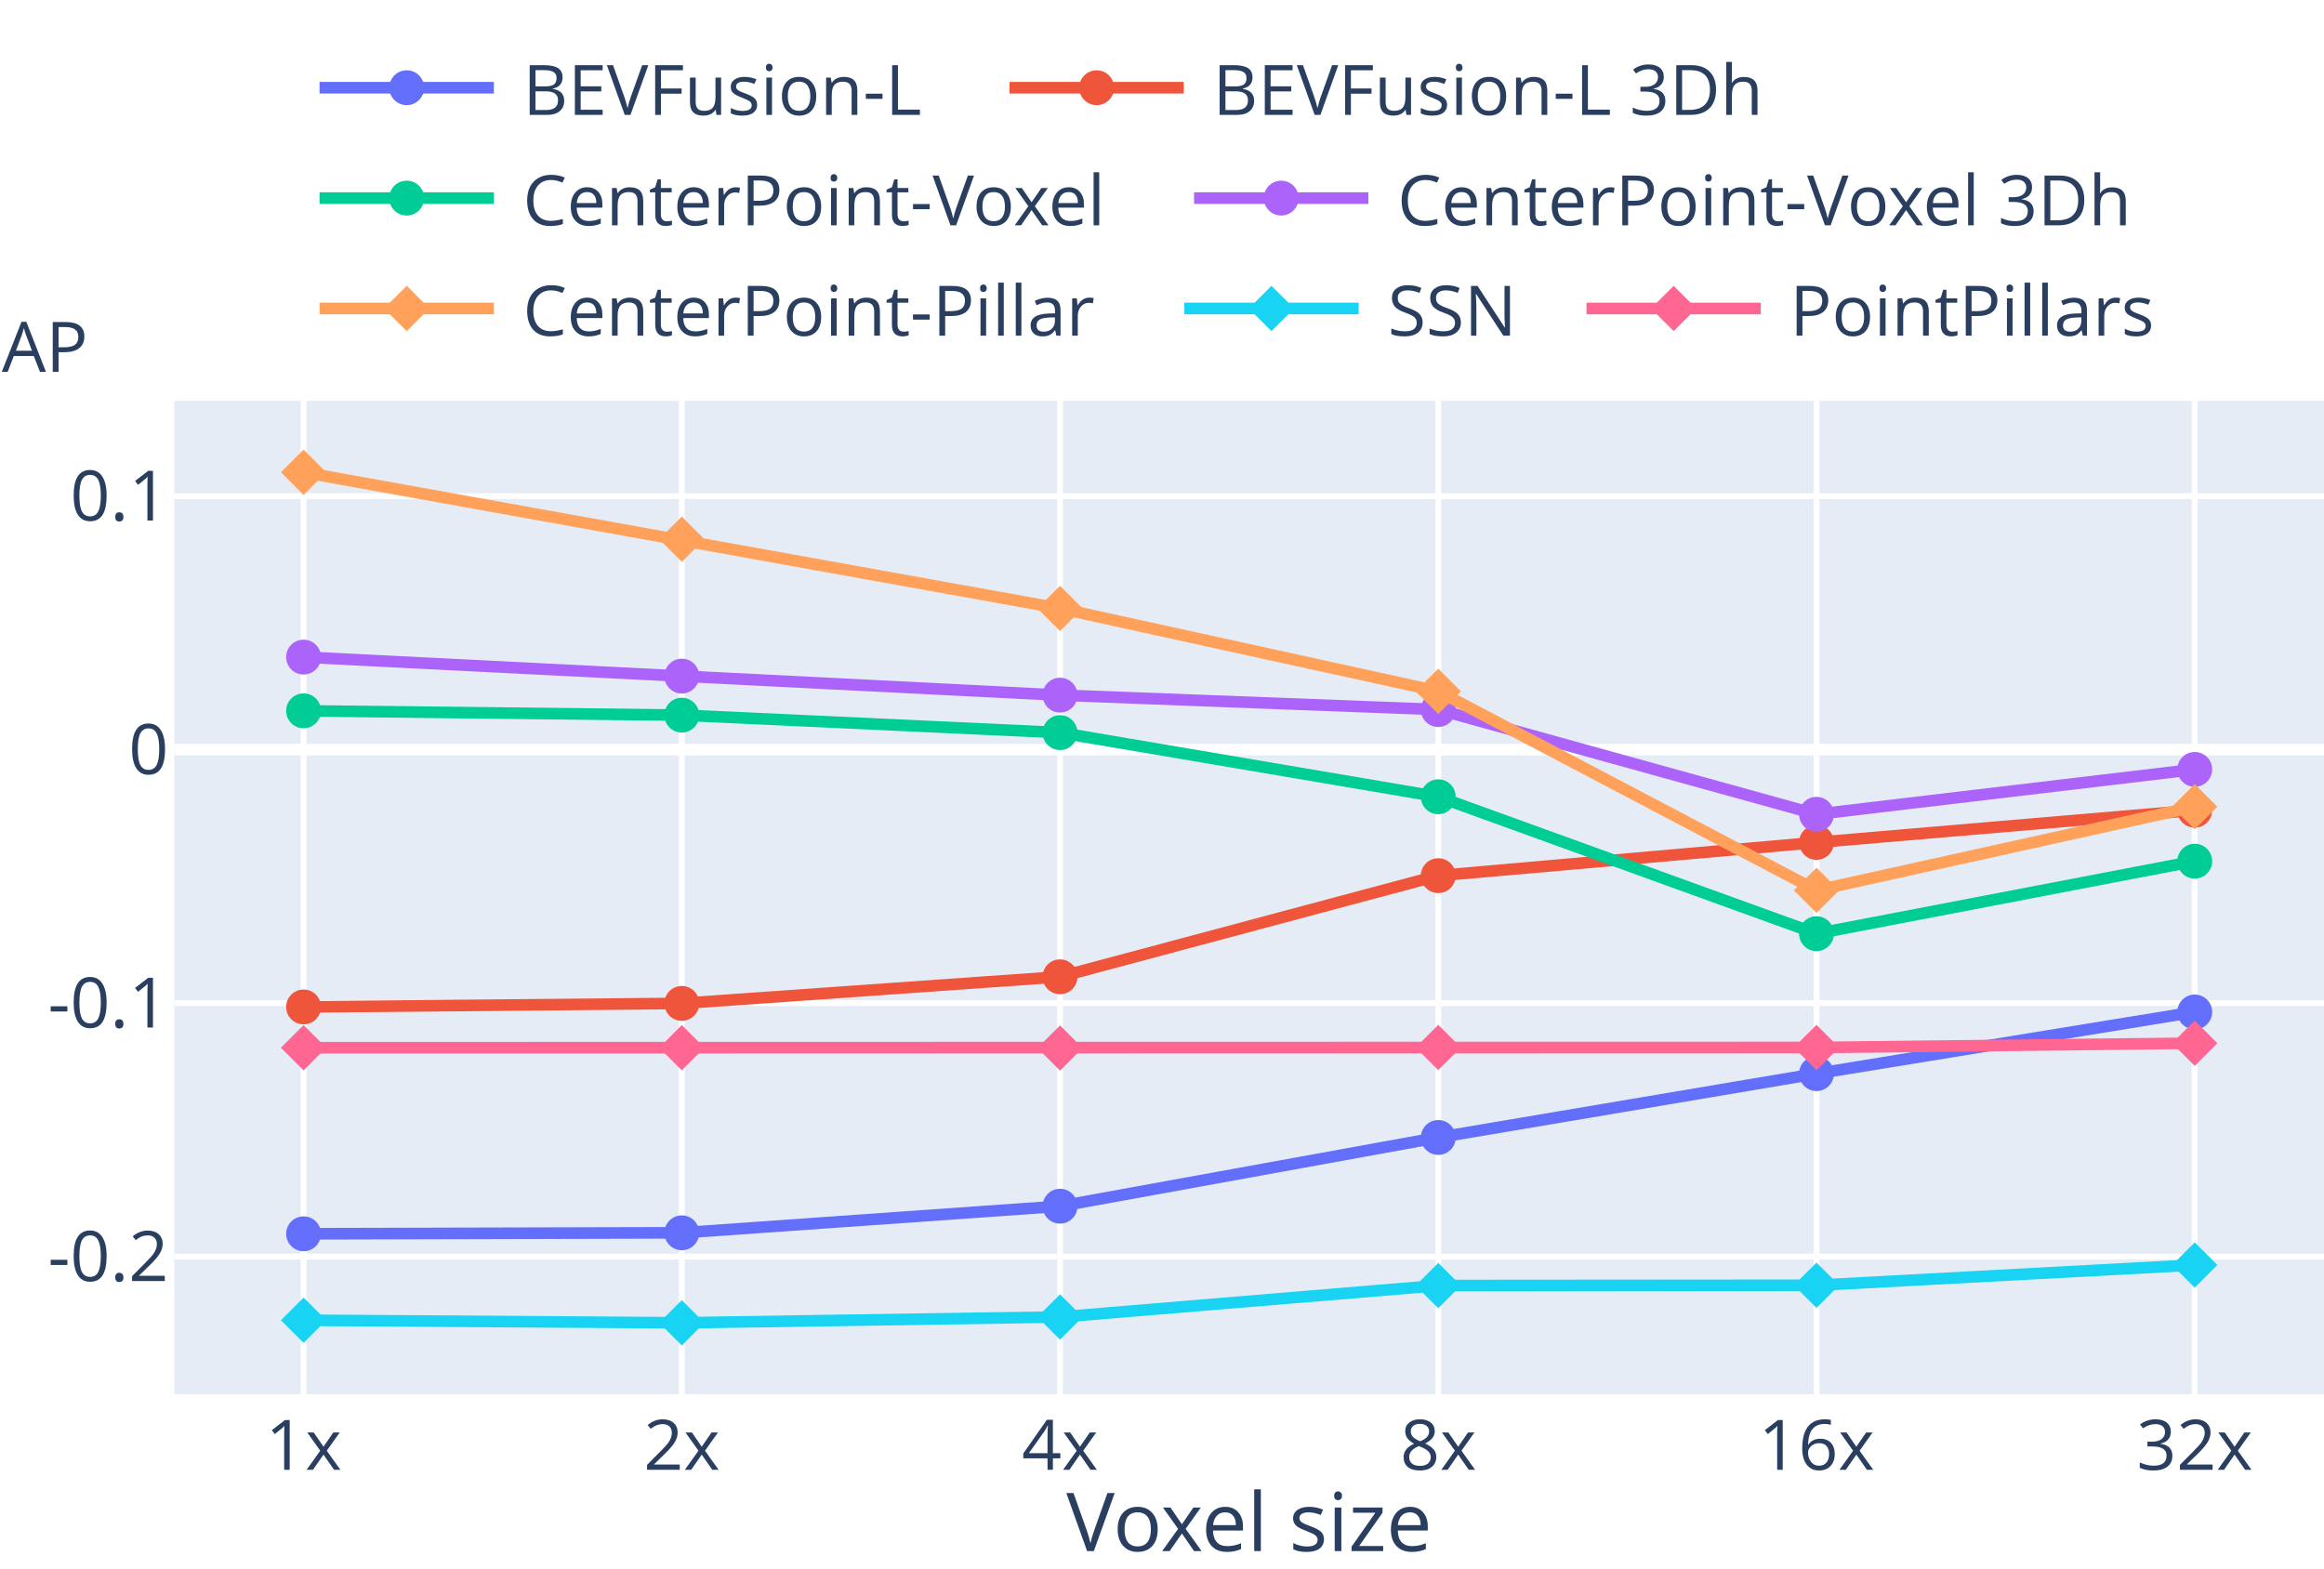
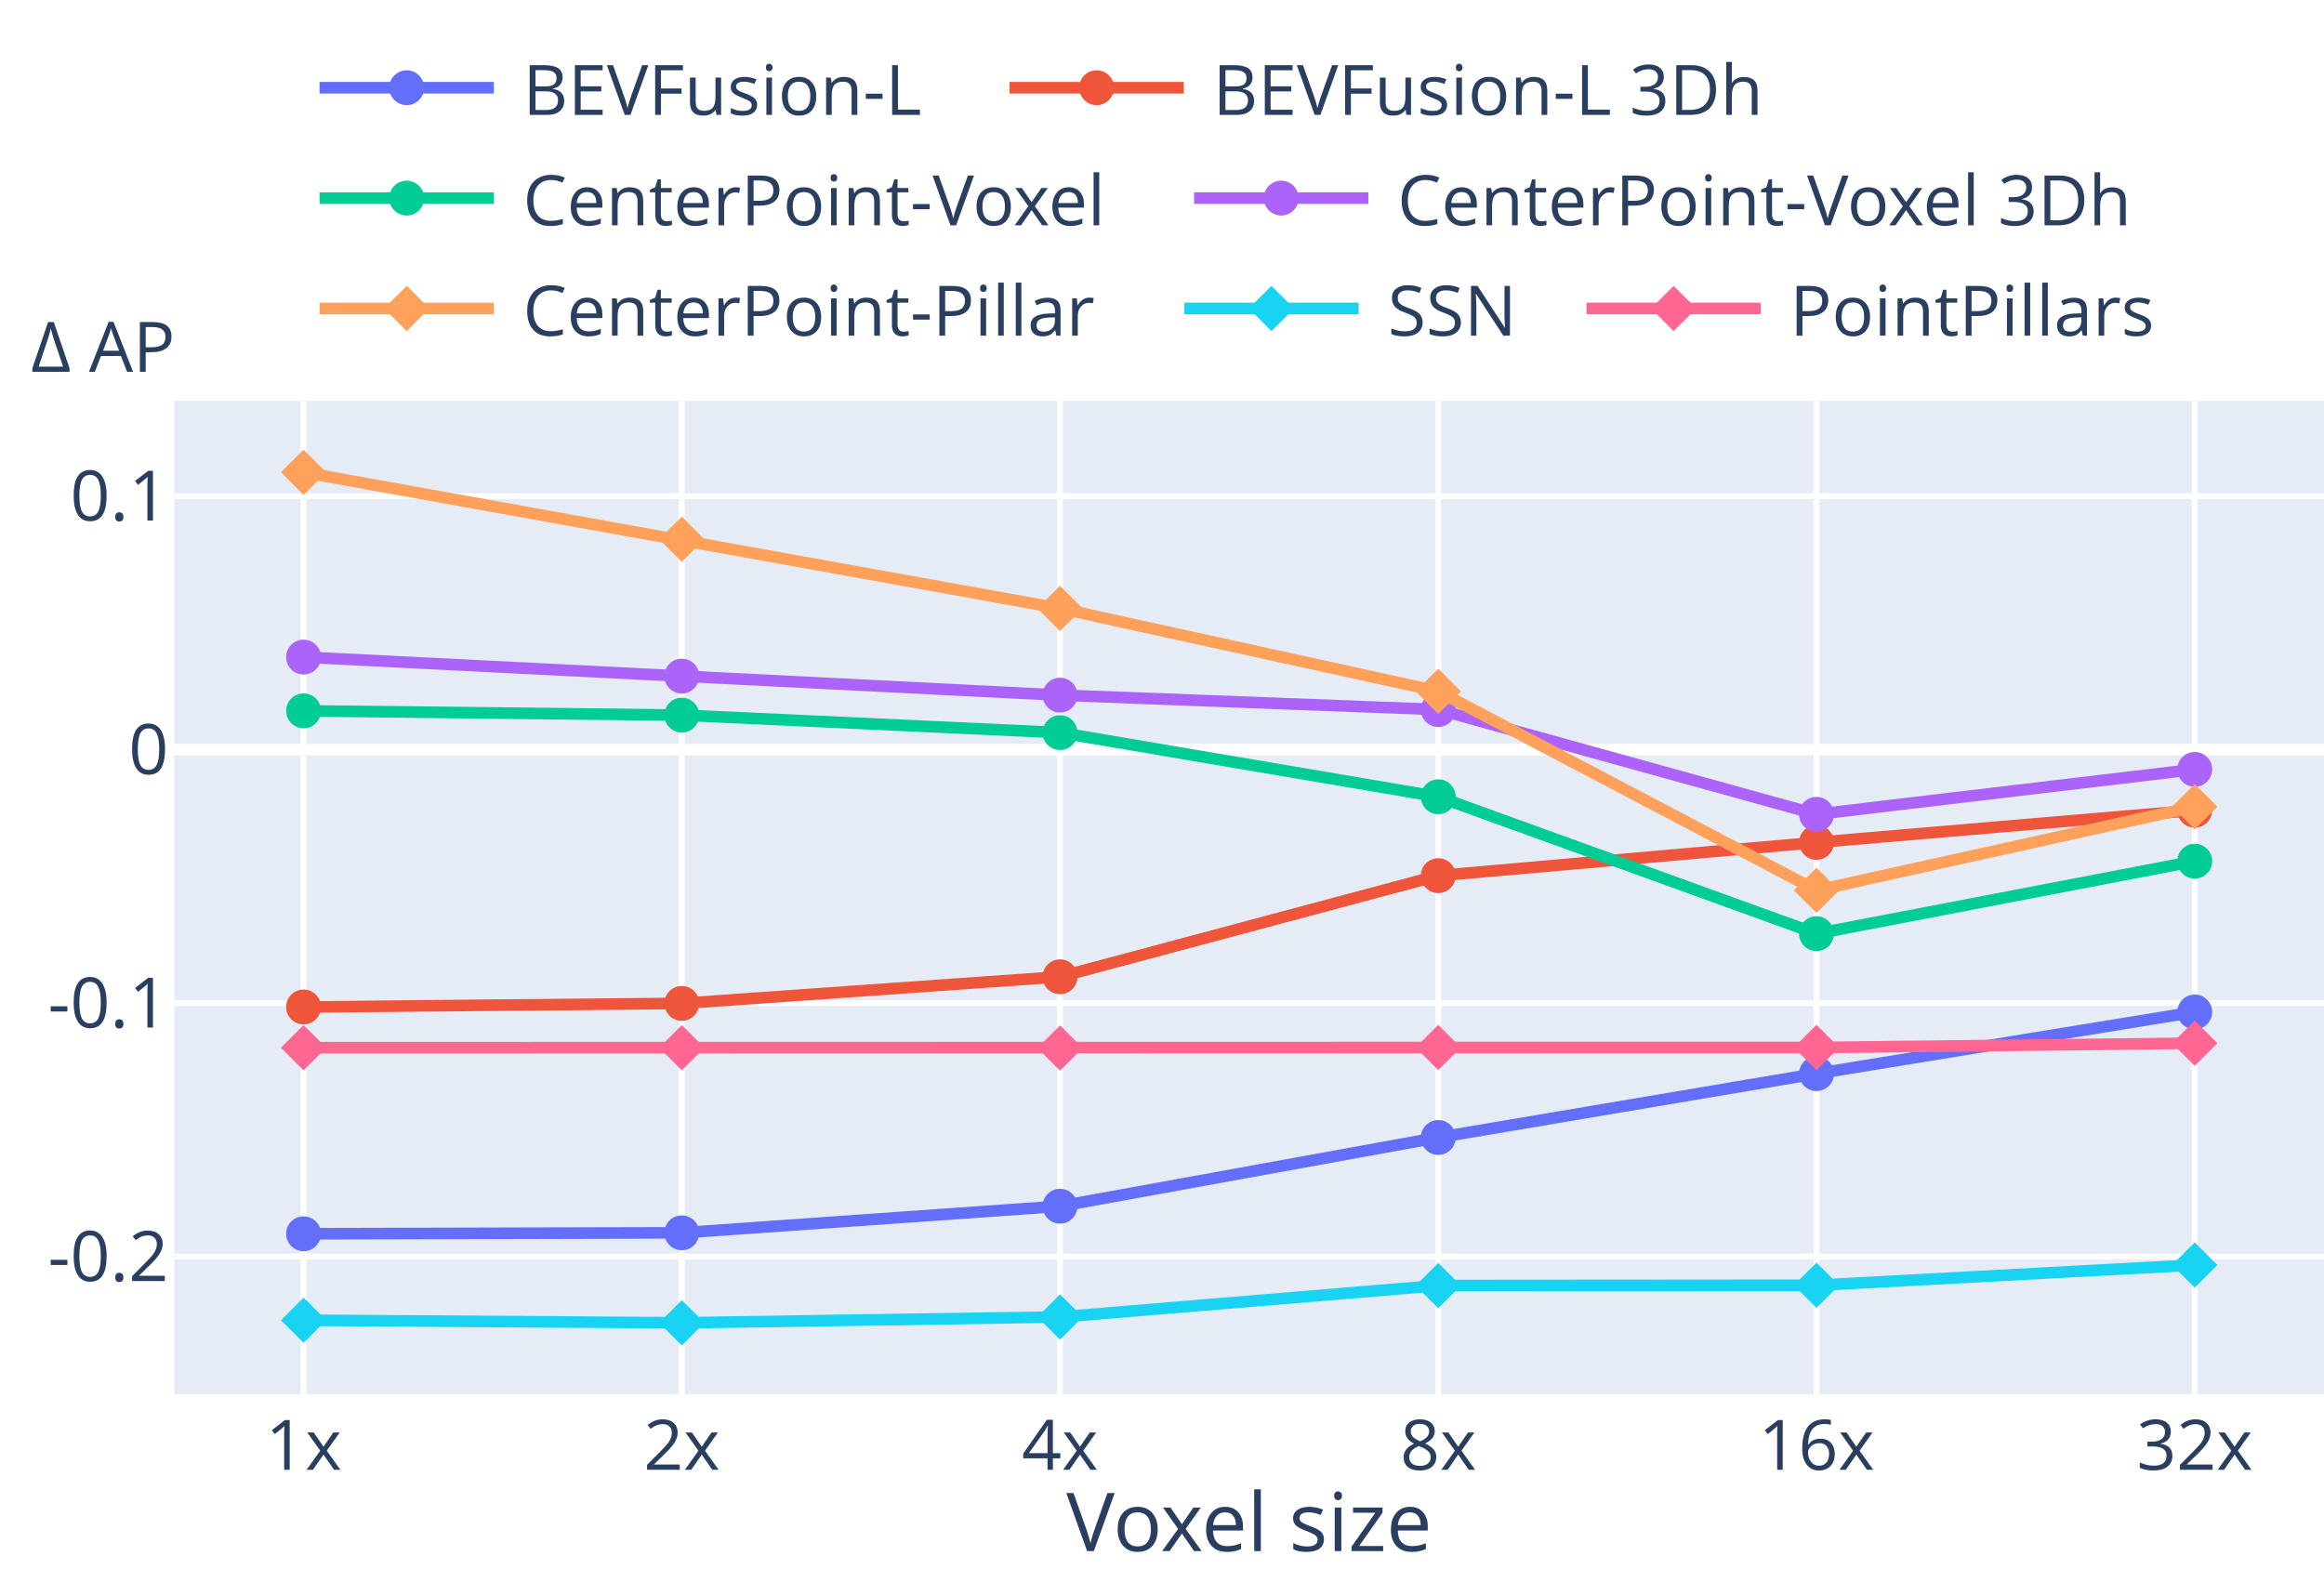
<svg xmlns="http://www.w3.org/2000/svg" class="main-svg" width="400" height="270" style="" viewBox="0 0 400 270">
  <rect x="0" y="0" width="400" height="270" style="fill: rgb(255, 255, 255); fill-opacity: 1;" />
-   <defs id="defs-7ed4e9">
+   <defs id="defs-7f3392">
    <g class="clips">
-       <clipPath id="clip7ed4e9xyplot" class="plotclip">
+       <clipPath id="clip7f3392xyplot" class="plotclip">
        <rect width="370" height="171" />
      </clipPath>
-       <clipPath class="axesclip" id="clip7ed4e9x">
+       <clipPath class="axesclip" id="clip7f3392x">
        <rect x="30" y="0" width="370" height="270" />
      </clipPath>
-       <clipPath class="axesclip" id="clip7ed4e9y">
+       <clipPath class="axesclip" id="clip7f3392y">
        <rect x="0" y="69" width="400" height="171" />
      </clipPath>
-       <clipPath class="axesclip" id="clip7ed4e9xy">
+       <clipPath class="axesclip" id="clip7f3392xy">
        <rect x="30" y="69" width="370" height="171" />
      </clipPath>
    </g>
    <g class="gradients" />
    <g class="patterns" />
  </defs>
  <g class="bglayer">
    <rect class="bg" x="30" y="69" width="370" height="171" style="fill: rgb(229, 236, 246); fill-opacity: 1; stroke-width: 0;" />
  </g>
  <g class="layer-below">
    <g class="imagelayer" />
    <g class="shapelayer" />
  </g>
  <g class="cartesianlayer">
    <g class="subplot xy">
      <g class="layer-subplot">
        <g class="shapelayer" />
        <g class="imagelayer" />
      </g>
      <g class="minor-gridlayer">
        <g class="x" />
        <g class="y" />
      </g>
      <g class="gridlayer">
        <g class="x">
          <path class="xgrid crisp" transform="translate(52.25,0)" d="M0,69v171" style="stroke: rgb(255, 255, 255); stroke-opacity: 1; stroke-width: 1px;" />
          <path class="xgrid crisp" transform="translate(117.35,0)" d="M0,69v171" style="stroke: rgb(255, 255, 255); stroke-opacity: 1; stroke-width: 1px;" />
          <path class="xgrid crisp" transform="translate(182.45,0)" d="M0,69v171" style="stroke: rgb(255, 255, 255); stroke-opacity: 1; stroke-width: 1px;" />
          <path class="xgrid crisp" transform="translate(247.55,0)" d="M0,69v171" style="stroke: rgb(255, 255, 255); stroke-opacity: 1; stroke-width: 1px;" />
          <path class="xgrid crisp" transform="translate(312.65,0)" d="M0,69v171" style="stroke: rgb(255, 255, 255); stroke-opacity: 1; stroke-width: 1px;" />
          <path class="xgrid crisp" transform="translate(377.75,0)" d="M0,69v171" style="stroke: rgb(255, 255, 255); stroke-opacity: 1; stroke-width: 1px;" />
        </g>
        <g class="y">
          <path class="ygrid crisp" transform="translate(0,216.31)" d="M30,0h370" style="stroke: rgb(255, 255, 255); stroke-opacity: 1; stroke-width: 1px;" />
          <path class="ygrid crisp" transform="translate(0,172.67)" d="M30,0h370" style="stroke: rgb(255, 255, 255); stroke-opacity: 1; stroke-width: 1px;" />
          <path class="ygrid crisp" transform="translate(0,85.4)" d="M30,0h370" style="stroke: rgb(255, 255, 255); stroke-opacity: 1; stroke-width: 1px;" />
        </g>
      </g>
      <g class="zerolinelayer">
        <path class="yzl zl crisp" transform="translate(0,129.04)" d="M30,0h370" style="stroke: rgb(255, 255, 255); stroke-opacity: 1; stroke-width: 2px;" />
      </g>
      <g class="layer-between">
        <g class="shapelayer" />
        <g class="imagelayer" />
      </g>
      <path class="xlines-below" />
      <path class="ylines-below" />
      <g class="overlines-below" />
      <g class="xaxislayer-below" />
      <g class="yaxislayer-below" />
      <g class="overaxes-below" />
      <g class="overplot">
-         <g class="xy" transform="translate(30,69)" clip-path="url(#clip7ed4e9xyplot)">
+         <g class="xy" transform="translate(30,69)" clip-path="url(#clip7f3392xyplot)">
          <g class="scatterlayer mlayer">
-             <g class="trace scatter trace437d48" style="stroke-miterlimit: 2; opacity: 1;">
+             <g class="trace scatter trace79611f" style="stroke-miterlimit: 2; opacity: 1;">
              <g class="fills" />
              <g class="errorbars" />
              <g class="lines">
                <path class="js-line" d="M22.25,143.38L87.35,143.21L152.45,138.63L217.55,126.8L282.65,115.81L347.75,105.2" style="vector-effect: none; fill: none; stroke: rgb(99, 110, 250); stroke-opacity: 1; stroke-width: 2px; opacity: 1;" />
              </g>
              <g class="points">
                <path class="point" transform="translate(22.25,143.38)" d="M3,0A3,3 0 1,1 0,-3A3,3 0 0,1 3,0Z" style="opacity: 1; stroke-width: 0px; fill: rgb(99, 110, 250); fill-opacity: 1;" />
                <path class="point" transform="translate(87.35,143.21)" d="M3,0A3,3 0 1,1 0,-3A3,3 0 0,1 3,0Z" style="opacity: 1; stroke-width: 0px; fill: rgb(99, 110, 250); fill-opacity: 1;" />
                <path class="point" transform="translate(152.45,138.63)" d="M3,0A3,3 0 1,1 0,-3A3,3 0 0,1 3,0Z" style="opacity: 1; stroke-width: 0px; fill: rgb(99, 110, 250); fill-opacity: 1;" />
                <path class="point" transform="translate(217.55,126.8)" d="M3,0A3,3 0 1,1 0,-3A3,3 0 0,1 3,0Z" style="opacity: 1; stroke-width: 0px; fill: rgb(99, 110, 250); fill-opacity: 1;" />
                <path class="point" transform="translate(282.65,115.81)" d="M3,0A3,3 0 1,1 0,-3A3,3 0 0,1 3,0Z" style="opacity: 1; stroke-width: 0px; fill: rgb(99, 110, 250); fill-opacity: 1;" />
                <path class="point" transform="translate(347.75,105.2)" d="M3,0A3,3 0 1,1 0,-3A3,3 0 0,1 3,0Z" style="opacity: 1; stroke-width: 0px; fill: rgb(99, 110, 250); fill-opacity: 1;" />
              </g>
              <g class="text" />
            </g>
-             <g class="trace scatter trace7407c5" style="stroke-miterlimit: 2; opacity: 1;">
+             <g class="trace scatter trace888772" style="stroke-miterlimit: 2; opacity: 1;">
              <g class="fills" />
              <g class="errorbars" />
              <g class="lines">
                <path class="js-line" d="M22.25,104.33L87.35,103.72L152.45,99.14L217.55,81.73L282.65,76.01L347.75,70.47" style="vector-effect: none; fill: none; stroke: rgb(239, 85, 59); stroke-opacity: 1; stroke-width: 2px; opacity: 1;" />
              </g>
              <g class="points">
                <path class="point" transform="translate(22.25,104.33)" d="M3,0A3,3 0 1,1 0,-3A3,3 0 0,1 3,0Z" style="opacity: 1; stroke-width: 0px; fill: rgb(239, 85, 59); fill-opacity: 1;" />
                <path class="point" transform="translate(87.35,103.72)" d="M3,0A3,3 0 1,1 0,-3A3,3 0 0,1 3,0Z" style="opacity: 1; stroke-width: 0px; fill: rgb(239, 85, 59); fill-opacity: 1;" />
                <path class="point" transform="translate(152.45,99.14)" d="M3,0A3,3 0 1,1 0,-3A3,3 0 0,1 3,0Z" style="opacity: 1; stroke-width: 0px; fill: rgb(239, 85, 59); fill-opacity: 1;" />
                <path class="point" transform="translate(217.55,81.73)" d="M3,0A3,3 0 1,1 0,-3A3,3 0 0,1 3,0Z" style="opacity: 1; stroke-width: 0px; fill: rgb(239, 85, 59); fill-opacity: 1;" />
                <path class="point" transform="translate(282.65,76.01)" d="M3,0A3,3 0 1,1 0,-3A3,3 0 0,1 3,0Z" style="opacity: 1; stroke-width: 0px; fill: rgb(239, 85, 59); fill-opacity: 1;" />
                <path class="point" transform="translate(347.75,70.47)" d="M3,0A3,3 0 1,1 0,-3A3,3 0 0,1 3,0Z" style="opacity: 1; stroke-width: 0px; fill: rgb(239, 85, 59); fill-opacity: 1;" />
              </g>
              <g class="text" />
            </g>
-             <g class="trace scatter trace8094d3" style="stroke-miterlimit: 2; opacity: 1;">
+             <g class="trace scatter traced5706d" style="stroke-miterlimit: 2; opacity: 1;">
              <g class="fills" />
              <g class="errorbars" />
              <g class="lines">
                <path class="js-line" d="M22.25,53.36L87.35,54.1L152.45,57.11L217.55,68.15L282.65,91.72L347.75,79.24" style="vector-effect: none; fill: none; stroke: rgb(0, 204, 150); stroke-opacity: 1; stroke-width: 2px; opacity: 1;" />
              </g>
              <g class="points">
                <path class="point" transform="translate(22.25,53.36)" d="M3,0A3,3 0 1,1 0,-3A3,3 0 0,1 3,0Z" style="opacity: 1; stroke-width: 0px; fill: rgb(0, 204, 150); fill-opacity: 1;" />
                <path class="point" transform="translate(87.35,54.1)" d="M3,0A3,3 0 1,1 0,-3A3,3 0 0,1 3,0Z" style="opacity: 1; stroke-width: 0px; fill: rgb(0, 204, 150); fill-opacity: 1;" />
                <path class="point" transform="translate(152.45,57.11)" d="M3,0A3,3 0 1,1 0,-3A3,3 0 0,1 3,0Z" style="opacity: 1; stroke-width: 0px; fill: rgb(0, 204, 150); fill-opacity: 1;" />
                <path class="point" transform="translate(217.55,68.15)" d="M3,0A3,3 0 1,1 0,-3A3,3 0 0,1 3,0Z" style="opacity: 1; stroke-width: 0px; fill: rgb(0, 204, 150); fill-opacity: 1;" />
                <path class="point" transform="translate(282.65,91.72)" d="M3,0A3,3 0 1,1 0,-3A3,3 0 0,1 3,0Z" style="opacity: 1; stroke-width: 0px; fill: rgb(0, 204, 150); fill-opacity: 1;" />
                <path class="point" transform="translate(347.75,79.24)" d="M3,0A3,3 0 1,1 0,-3A3,3 0 0,1 3,0Z" style="opacity: 1; stroke-width: 0px; fill: rgb(0, 204, 150); fill-opacity: 1;" />
              </g>
              <g class="text" />
            </g>
-             <g class="trace scatter trace915fb2" style="stroke-miterlimit: 2; opacity: 1;">
+             <g class="trace scatter trace8d8f32" style="stroke-miterlimit: 2; opacity: 1;">
              <g class="fills" />
              <g class="errorbars" />
              <g class="lines">
                <path class="js-line" d="M22.25,44.11L152.45,50.66L217.55,53.14L282.65,71.17L347.75,63.44" style="vector-effect: none; fill: none; stroke: rgb(171, 99, 250); stroke-opacity: 1; stroke-width: 2px; opacity: 1;" />
              </g>
              <g class="points">
                <path class="point" transform="translate(22.25,44.11)" d="M3,0A3,3 0 1,1 0,-3A3,3 0 0,1 3,0Z" style="opacity: 1; stroke-width: 0px; fill: rgb(171, 99, 250); fill-opacity: 1;" />
                <path class="point" transform="translate(87.35,47.38)" d="M3,0A3,3 0 1,1 0,-3A3,3 0 0,1 3,0Z" style="opacity: 1; stroke-width: 0px; fill: rgb(171, 99, 250); fill-opacity: 1;" />
                <path class="point" transform="translate(152.45,50.66)" d="M3,0A3,3 0 1,1 0,-3A3,3 0 0,1 3,0Z" style="opacity: 1; stroke-width: 0px; fill: rgb(171, 99, 250); fill-opacity: 1;" />
                <path class="point" transform="translate(217.55,53.14)" d="M3,0A3,3 0 1,1 0,-3A3,3 0 0,1 3,0Z" style="opacity: 1; stroke-width: 0px; fill: rgb(171, 99, 250); fill-opacity: 1;" />
                <path class="point" transform="translate(282.65,71.17)" d="M3,0A3,3 0 1,1 0,-3A3,3 0 0,1 3,0Z" style="opacity: 1; stroke-width: 0px; fill: rgb(171, 99, 250); fill-opacity: 1;" />
                <path class="point" transform="translate(347.75,63.44)" d="M3,0A3,3 0 1,1 0,-3A3,3 0 0,1 3,0Z" style="opacity: 1; stroke-width: 0px; fill: rgb(171, 99, 250); fill-opacity: 1;" />
              </g>
              <g class="text" />
            </g>
-             <g class="trace scatter trace35b682" style="stroke-miterlimit: 2; opacity: 1;">
+             <g class="trace scatter trace2b80d6" style="stroke-miterlimit: 2; opacity: 1;">
              <g class="fills" />
              <g class="errorbars" />
              <g class="lines">
                <path class="js-line" d="M22.25,12.3L152.45,35.73L217.55,50L282.65,84.26L347.75,69.86" style="vector-effect: none; fill: none; stroke: rgb(255, 161, 90); stroke-opacity: 1; stroke-width: 2px; opacity: 1;" />
              </g>
              <g class="points">
                <path class="point" transform="translate(22.25,12.3)" d="M3.9,0L0,3.9L-3.9,0L0,-3.9Z" style="opacity: 1; stroke-width: 0px; fill: rgb(255, 161, 90); fill-opacity: 1;" />
                <path class="point" transform="translate(87.35,23.82)" d="M3.9,0L0,3.9L-3.9,0L0,-3.9Z" style="opacity: 1; stroke-width: 0px; fill: rgb(255, 161, 90); fill-opacity: 1;" />
                <path class="point" transform="translate(152.45,35.73)" d="M3.9,0L0,3.9L-3.9,0L0,-3.9Z" style="opacity: 1; stroke-width: 0px; fill: rgb(255, 161, 90); fill-opacity: 1;" />
                <path class="point" transform="translate(217.55,50)" d="M3.9,0L0,3.9L-3.9,0L0,-3.9Z" style="opacity: 1; stroke-width: 0px; fill: rgb(255, 161, 90); fill-opacity: 1;" />
                <path class="point" transform="translate(282.65,84.26)" d="M3.9,0L0,3.9L-3.9,0L0,-3.9Z" style="opacity: 1; stroke-width: 0px; fill: rgb(255, 161, 90); fill-opacity: 1;" />
                <path class="point" transform="translate(347.75,69.86)" d="M3.9,0L0,3.9L-3.9,0L0,-3.9Z" style="opacity: 1; stroke-width: 0px; fill: rgb(255, 161, 90); fill-opacity: 1;" />
              </g>
              <g class="text" />
            </g>
-             <g class="trace scatter traceee62d6" style="stroke-miterlimit: 2; opacity: 1;">
+             <g class="trace scatter trace53a8f1" style="stroke-miterlimit: 2; opacity: 1;">
              <g class="fills" />
              <g class="errorbars" />
              <g class="lines">
                <path class="js-line" d="M22.25,158.26L87.35,158.7L152.45,157.7L217.55,152.29L282.65,152.24L347.75,148.75" style="vector-effect: none; fill: none; stroke: rgb(25, 211, 243); stroke-opacity: 1; stroke-width: 2px; opacity: 1;" />
              </g>
              <g class="points">
                <path class="point" transform="translate(22.25,158.26)" d="M3.9,0L0,3.9L-3.9,0L0,-3.9Z" style="opacity: 1; stroke-width: 0px; fill: rgb(25, 211, 243); fill-opacity: 1;" />
                <path class="point" transform="translate(87.35,158.7)" d="M3.9,0L0,3.9L-3.9,0L0,-3.9Z" style="opacity: 1; stroke-width: 0px; fill: rgb(25, 211, 243); fill-opacity: 1;" />
                <path class="point" transform="translate(152.45,157.7)" d="M3.9,0L0,3.9L-3.9,0L0,-3.9Z" style="opacity: 1; stroke-width: 0px; fill: rgb(25, 211, 243); fill-opacity: 1;" />
                <path class="point" transform="translate(217.55,152.29)" d="M3.9,0L0,3.9L-3.9,0L0,-3.9Z" style="opacity: 1; stroke-width: 0px; fill: rgb(25, 211, 243); fill-opacity: 1;" />
                <path class="point" transform="translate(282.65,152.24)" d="M3.9,0L0,3.9L-3.9,0L0,-3.9Z" style="opacity: 1; stroke-width: 0px; fill: rgb(25, 211, 243); fill-opacity: 1;" />
                <path class="point" transform="translate(347.75,148.75)" d="M3.9,0L0,3.9L-3.9,0L0,-3.9Z" style="opacity: 1; stroke-width: 0px; fill: rgb(25, 211, 243); fill-opacity: 1;" />
              </g>
              <g class="text" />
            </g>
-             <g class="trace scatter traceb3e0e0" style="stroke-miterlimit: 2; opacity: 1;">
+             <g class="trace scatter traceb337fb" style="stroke-miterlimit: 2; opacity: 1;">
              <g class="fills" />
              <g class="errorbars" />
              <g class="lines">
                <path class="js-line" d="M22.25,111.35L282.65,111.31L347.75,110.57" style="vector-effect: none; fill: none; stroke: rgb(255, 102, 146); stroke-opacity: 1; stroke-width: 2px; opacity: 1;" />
              </g>
              <g class="points">
                <path class="point" transform="translate(22.25,111.35)" d="M3.9,0L0,3.9L-3.9,0L0,-3.9Z" style="opacity: 1; stroke-width: 0px; fill: rgb(255, 102, 146); fill-opacity: 1;" />
                <path class="point" transform="translate(87.35,111.35)" d="M3.9,0L0,3.9L-3.9,0L0,-3.9Z" style="opacity: 1; stroke-width: 0px; fill: rgb(255, 102, 146); fill-opacity: 1;" />
                <path class="point" transform="translate(152.45,111.4)" d="M3.9,0L0,3.9L-3.9,0L0,-3.9Z" style="opacity: 1; stroke-width: 0px; fill: rgb(255, 102, 146); fill-opacity: 1;" />
                <path class="point" transform="translate(217.55,111.31)" d="M3.9,0L0,3.9L-3.9,0L0,-3.9Z" style="opacity: 1; stroke-width: 0px; fill: rgb(255, 102, 146); fill-opacity: 1;" />
                <path class="point" transform="translate(282.65,111.31)" d="M3.9,0L0,3.9L-3.9,0L0,-3.9Z" style="opacity: 1; stroke-width: 0px; fill: rgb(255, 102, 146); fill-opacity: 1;" />
                <path class="point" transform="translate(347.75,110.57)" d="M3.9,0L0,3.9L-3.9,0L0,-3.9Z" style="opacity: 1; stroke-width: 0px; fill: rgb(255, 102, 146); fill-opacity: 1;" />
              </g>
              <g class="text" />
            </g>
          </g>
        </g>
      </g>
      <g class="zerolinelayer-above" />
      <path class="xlines-above crisp" d="M0,0" style="fill: none;" />
      <path class="ylines-above crisp" d="M0,0" style="fill: none;" />
      <g class="overlines-above" />
      <g class="xaxislayer-above">
        <g class="xtick">
          <text text-anchor="middle" x="0" y="253" transform="translate(52.25,0)" style="font-family: 'Open Sans', verdana, arial, sans-serif; font-size: 12px; fill: rgb(42, 63, 95); fill-opacity: 1; white-space: pre;">1x</text>
        </g>
        <g class="xtick">
          <text text-anchor="middle" x="0" y="253" transform="translate(117.35,0)" style="font-family: 'Open Sans', verdana, arial, sans-serif; font-size: 12px; fill: rgb(42, 63, 95); fill-opacity: 1; white-space: pre;">2x</text>
        </g>
        <g class="xtick">
          <text text-anchor="middle" x="0" y="253" transform="translate(182.45,0)" style="font-family: 'Open Sans', verdana, arial, sans-serif; font-size: 12px; fill: rgb(42, 63, 95); fill-opacity: 1; white-space: pre;">4x</text>
        </g>
        <g class="xtick">
          <text text-anchor="middle" x="0" y="253" transform="translate(247.55,0)" style="font-family: 'Open Sans', verdana, arial, sans-serif; font-size: 12px; fill: rgb(42, 63, 95); fill-opacity: 1; white-space: pre;">8x</text>
        </g>
        <g class="xtick">
          <text text-anchor="middle" x="0" y="253" transform="translate(312.65,0)" style="font-family: 'Open Sans', verdana, arial, sans-serif; font-size: 12px; fill: rgb(42, 63, 95); fill-opacity: 1; white-space: pre;">16x</text>
        </g>
        <g class="xtick">
          <text text-anchor="middle" x="0" y="253" transform="translate(377.75,0)" style="font-family: 'Open Sans', verdana, arial, sans-serif; font-size: 12px; fill: rgb(42, 63, 95); fill-opacity: 1; white-space: pre;">32x</text>
        </g>
      </g>
      <g class="yaxislayer-above">
        <g class="ytick">
          <text text-anchor="end" x="29" y="4.2" transform="translate(0,216.31)" style="font-family: 'Open Sans', verdana, arial, sans-serif; font-size: 12px; fill: rgb(42, 63, 95); fill-opacity: 1; white-space: pre;">-0.2</text>
        </g>
        <g class="ytick">
          <text text-anchor="end" x="29" y="4.2" style="font-family: 'Open Sans', verdana, arial, sans-serif; font-size: 12px; fill: rgb(42, 63, 95); fill-opacity: 1; white-space: pre;" transform="translate(0,172.67)">-0.1</text>
        </g>
        <g class="ytick">
          <text text-anchor="end" x="29" y="4.2" style="font-family: 'Open Sans', verdana, arial, sans-serif; font-size: 12px; fill: rgb(42, 63, 95); fill-opacity: 1; white-space: pre;" transform="translate(0,129.04)">0</text>
        </g>
        <g class="ytick">
          <text text-anchor="end" x="29" y="4.2" style="font-family: 'Open Sans', verdana, arial, sans-serif; font-size: 12px; fill: rgb(42, 63, 95); fill-opacity: 1; white-space: pre;" transform="translate(0,85.4)">0.1</text>
        </g>
      </g>
      <g class="overaxes-above" />
    </g>
  </g>
  <g class="polarlayer" />
  <g class="smithlayer" />
  <g class="ternarylayer" />
  <g class="geolayer" />
  <g class="funnelarealayer" />
  <g class="pielayer" />
  <g class="iciclelayer" />
  <g class="treemaplayer" />
  <g class="sunburstlayer" />
  <g class="glimages" />
-   <defs id="topdefs-7ed4e9">
+   <defs id="topdefs-7f3392">
    <g class="clips" />
-     <clipPath id="legend7ed4e9">
+     <clipPath id="legend7f3392">
      <rect width="330" height="67" x="0" y="0" />
    </clipPath>
  </defs>
  <g class="layer-above">
    <g class="imagelayer" />
    <g class="shapelayer" />
  </g>
  <g class="infolayer">
    <g class="legend" pointer-events="all" transform="translate(50,0.6)">
      <rect class="bg" shape-rendering="crispEdges" width="330" height="67" x="0" y="0" style="stroke: rgb(68, 68, 68); stroke-opacity: 1; fill: rgb(255, 255, 255); fill-opacity: 1; stroke-width: 0px;" />
-       <g class="scrollbox" transform="" clip-path="url(#legend7ed4e9)">
+       <g class="scrollbox" transform="" clip-path="url(#legend7f3392)">
        <g class="groups" transform="">
          <g class="traces" transform="translate(0,14.5)" style="opacity: 1;">
            <text class="legendtext" text-anchor="start" x="40" y="4.68" style="font-family: 'Open Sans', verdana, arial, sans-serif; font-size: 12px; fill: rgb(42, 63, 95); fill-opacity: 1; white-space: pre;">BEVFusion-L</text>
            <g class="layers" style="opacity: 1;">
              <g class="legendfill" />
              <g class="legendlines">
                <path class="js-line" d="M5,0h30" style="fill: none; stroke: rgb(99, 110, 250); stroke-opacity: 1; stroke-width: 2px;" />
              </g>
              <g class="legendsymbols">
                <g class="legendpoints">
                  <path class="scatterpts" transform="translate(20,0)" d="M3,0A3,3 0 1,1 0,-3A3,3 0 0,1 3,0Z" style="opacity: 1; stroke-width: 0px; fill: rgb(99, 110, 250); fill-opacity: 1;" />
                </g>
              </g>
            </g>
            <rect class="legendtoggle" x="0" y="-9.5" width="116.25" height="19" style="fill: rgb(0, 0, 0); fill-opacity: 0;" />
          </g>
        </g>
        <g class="groups" transform="translate(118.75,0)">
          <g class="traces" transform="translate(0,14.5)" style="opacity: 1;">
            <text class="legendtext" text-anchor="start" x="40" y="4.68" style="font-family: 'Open Sans', verdana, arial, sans-serif; font-size: 12px; fill: rgb(42, 63, 95); fill-opacity: 1; white-space: pre;">BEVFusion-L 3Dh</text>
            <g class="layers" style="opacity: 1;">
              <g class="legendfill" />
              <g class="legendlines">
                <path class="js-line" d="M5,0h30" style="fill: none; stroke: rgb(239, 85, 59); stroke-opacity: 1; stroke-width: 2px;" />
              </g>
              <g class="legendsymbols">
                <g class="legendpoints">
                  <path class="scatterpts" transform="translate(20,0)" d="M3,0A3,3 0 1,1 0,-3A3,3 0 0,1 3,0Z" style="opacity: 1; stroke-width: 0px; fill: rgb(239, 85, 59); fill-opacity: 1;" />
                </g>
              </g>
            </g>
            <rect class="legendtoggle" x="0" y="-9.5" width="144.219" height="19" style="fill: rgb(0, 0, 0); fill-opacity: 0;" />
          </g>
        </g>
        <g class="groups" transform="translate(0,19)">
          <g class="traces" transform="translate(0,14.5)" style="opacity: 1;">
            <text class="legendtext" text-anchor="start" x="40" y="4.68" style="font-family: 'Open Sans', verdana, arial, sans-serif; font-size: 12px; fill: rgb(42, 63, 95); fill-opacity: 1; white-space: pre;">CenterPoint-Voxel</text>
            <g class="layers" style="opacity: 1;">
              <g class="legendfill" />
              <g class="legendlines">
                <path class="js-line" d="M5,0h30" style="fill: none; stroke: rgb(0, 204, 150); stroke-opacity: 1; stroke-width: 2px;" />
              </g>
              <g class="legendsymbols">
                <g class="legendpoints">
                  <path class="scatterpts" transform="translate(20,0)" d="M3,0A3,3 0 1,1 0,-3A3,3 0 0,1 3,0Z" style="opacity: 1; stroke-width: 0px; fill: rgb(0, 204, 150); fill-opacity: 1;" />
                </g>
              </g>
            </g>
            <rect class="legendtoggle" x="0" y="-9.5" width="148.016" height="19" style="fill: rgb(0, 0, 0); fill-opacity: 0;" />
          </g>
        </g>
        <g class="groups" transform="translate(150.5156,19)">
          <g class="traces" transform="translate(0,14.5)" style="opacity: 1;">
            <text class="legendtext" text-anchor="start" x="40" y="4.68" style="font-family: 'Open Sans', verdana, arial, sans-serif; font-size: 12px; fill: rgb(42, 63, 95); fill-opacity: 1; white-space: pre;">CenterPoint-Voxel 3Dh</text>
            <g class="layers" style="opacity: 1;">
              <g class="legendfill" />
              <g class="legendlines">
                <path class="js-line" d="M5,0h30" style="fill: none; stroke: rgb(171, 99, 250); stroke-opacity: 1; stroke-width: 2px;" />
              </g>
              <g class="legendsymbols">
                <g class="legendpoints">
                  <path class="scatterpts" transform="translate(20,0)" d="M3,0A3,3 0 1,1 0,-3A3,3 0 0,1 3,0Z" style="opacity: 1; stroke-width: 0px; fill: rgb(171, 99, 250); fill-opacity: 1;" />
                </g>
              </g>
            </g>
            <rect class="legendtoggle" x="0" y="-9.5" width="176.312" height="19" style="fill: rgb(0, 0, 0); fill-opacity: 0;" />
          </g>
        </g>
        <g class="groups" transform="translate(0,38)">
          <g class="traces" transform="translate(0,14.5)" style="opacity: 1;">
            <text class="legendtext" text-anchor="start" x="40" y="4.68" style="font-family: 'Open Sans', verdana, arial, sans-serif; font-size: 12px; fill: rgb(42, 63, 95); fill-opacity: 1; white-space: pre;">CenterPoint-Pillar</text>
            <g class="layers" style="opacity: 1;">
              <g class="legendfill" />
              <g class="legendlines">
                <path class="js-line" d="M5,0h30" style="fill: none; stroke: rgb(255, 161, 90); stroke-opacity: 1; stroke-width: 2px;" />
              </g>
              <g class="legendsymbols">
                <g class="legendpoints">
                  <path class="scatterpts" transform="translate(20,0)" d="M3.9,0L0,3.9L-3.9,0L0,-3.9Z" style="opacity: 1; stroke-width: 0px; fill: rgb(255, 161, 90); fill-opacity: 1;" />
                </g>
              </g>
            </g>
            <rect class="legendtoggle" x="0" y="-9.5" width="146.344" height="19" style="fill: rgb(0, 0, 0); fill-opacity: 0;" />
          </g>
        </g>
        <g class="groups" transform="translate(148.8438,38)">
          <g class="traces" transform="translate(0,14.5)" style="opacity: 1;">
            <text class="legendtext" text-anchor="start" x="40" y="4.68" style="font-family: 'Open Sans', verdana, arial, sans-serif; font-size: 12px; fill: rgb(42, 63, 95); fill-opacity: 1; white-space: pre;">SSN</text>
            <g class="layers" style="opacity: 1;">
              <g class="legendfill" />
              <g class="legendlines">
                <path class="js-line" d="M5,0h30" style="fill: none; stroke: rgb(25, 211, 243); stroke-opacity: 1; stroke-width: 2px;" />
              </g>
              <g class="legendsymbols">
                <g class="legendpoints">
                  <path class="scatterpts" transform="translate(20,0)" d="M3.9,0L0,3.9L-3.9,0L0,-3.9Z" style="opacity: 1; stroke-width: 0px; fill: rgb(25, 211, 243); fill-opacity: 1;" />
                </g>
              </g>
            </g>
            <rect class="legendtoggle" x="0" y="-9.5" width="66.719" height="19" style="fill: rgb(0, 0, 0); fill-opacity: 0;" />
          </g>
        </g>
        <g class="groups" transform="translate(218.0625,38)">
          <g class="traces" transform="translate(0,14.5)" style="opacity: 1;">
            <text class="legendtext" text-anchor="start" x="40" y="4.68" style="font-family: 'Open Sans', verdana, arial, sans-serif; font-size: 12px; fill: rgb(42, 63, 95); fill-opacity: 1; white-space: pre;">PointPillars</text>
            <g class="layers" style="opacity: 1;">
              <g class="legendfill" />
              <g class="legendlines">
                <path class="js-line" d="M5,0h30" style="fill: none; stroke: rgb(255, 102, 146); stroke-opacity: 1; stroke-width: 2px;" />
              </g>
              <g class="legendsymbols">
                <g class="legendpoints">
                  <path class="scatterpts" transform="translate(20,0)" d="M3.9,0L0,3.9L-3.9,0L0,-3.9Z" style="opacity: 1; stroke-width: 0px; fill: rgb(255, 102, 146); fill-opacity: 1;" />
                </g>
              </g>
            </g>
            <rect class="legendtoggle" x="0" y="-9.5" width="107.812" height="19" style="fill: rgb(0, 0, 0); fill-opacity: 0;" />
          </g>
        </g>
      </g>
      <rect class="scrollbar" rx="20" ry="3" width="0" height="0" x="0" y="0" style="fill: rgb(128, 139, 164); fill-opacity: 1;" />
    </g>
    <g class="g-gtitle" />
    <g class="g-xtitle" transform="translate(0,-2.3)">
      <text class="xtitle" x="215" y="269.3" text-anchor="middle" style="opacity: 1; font-family: 'Open Sans', verdana, arial, sans-serif; font-size: 14px; fill: rgb(42, 63, 95); fill-opacity: 1; white-space: pre;">Voxel size</text>
    </g>
    <g class="g-ytitle" />
    <g class="annotation" data-index="0" style="opacity: 1;">
-       <g class="annotation-text-g" transform="rotate(0,2.95,60)">
-         <g class="cursor-pointer" transform="translate(-13,51)">
+       <g class="annotation-text-g" transform="rotate(0,17.75,60)">
+         <g class="cursor-pointer" transform="translate(2,51)">
          <rect class="bg" x="0.5" y="0.5" width="30" height="17" style="stroke-width: 1px; stroke: rgb(0, 0, 0); stroke-opacity: 0; fill: rgb(0, 0, 0); fill-opacity: 0;" />
          <text class="annotation-text" text-anchor="middle" x="15.734" y="13" style="font-family: 'Open Sans', verdana, arial, sans-serif; font-size: 12px; fill: rgb(42, 63, 95); fill-opacity: 1; white-space: pre;">Δ AP</text>
        </g>
      </g>
    </g>
  </g>
</svg>
